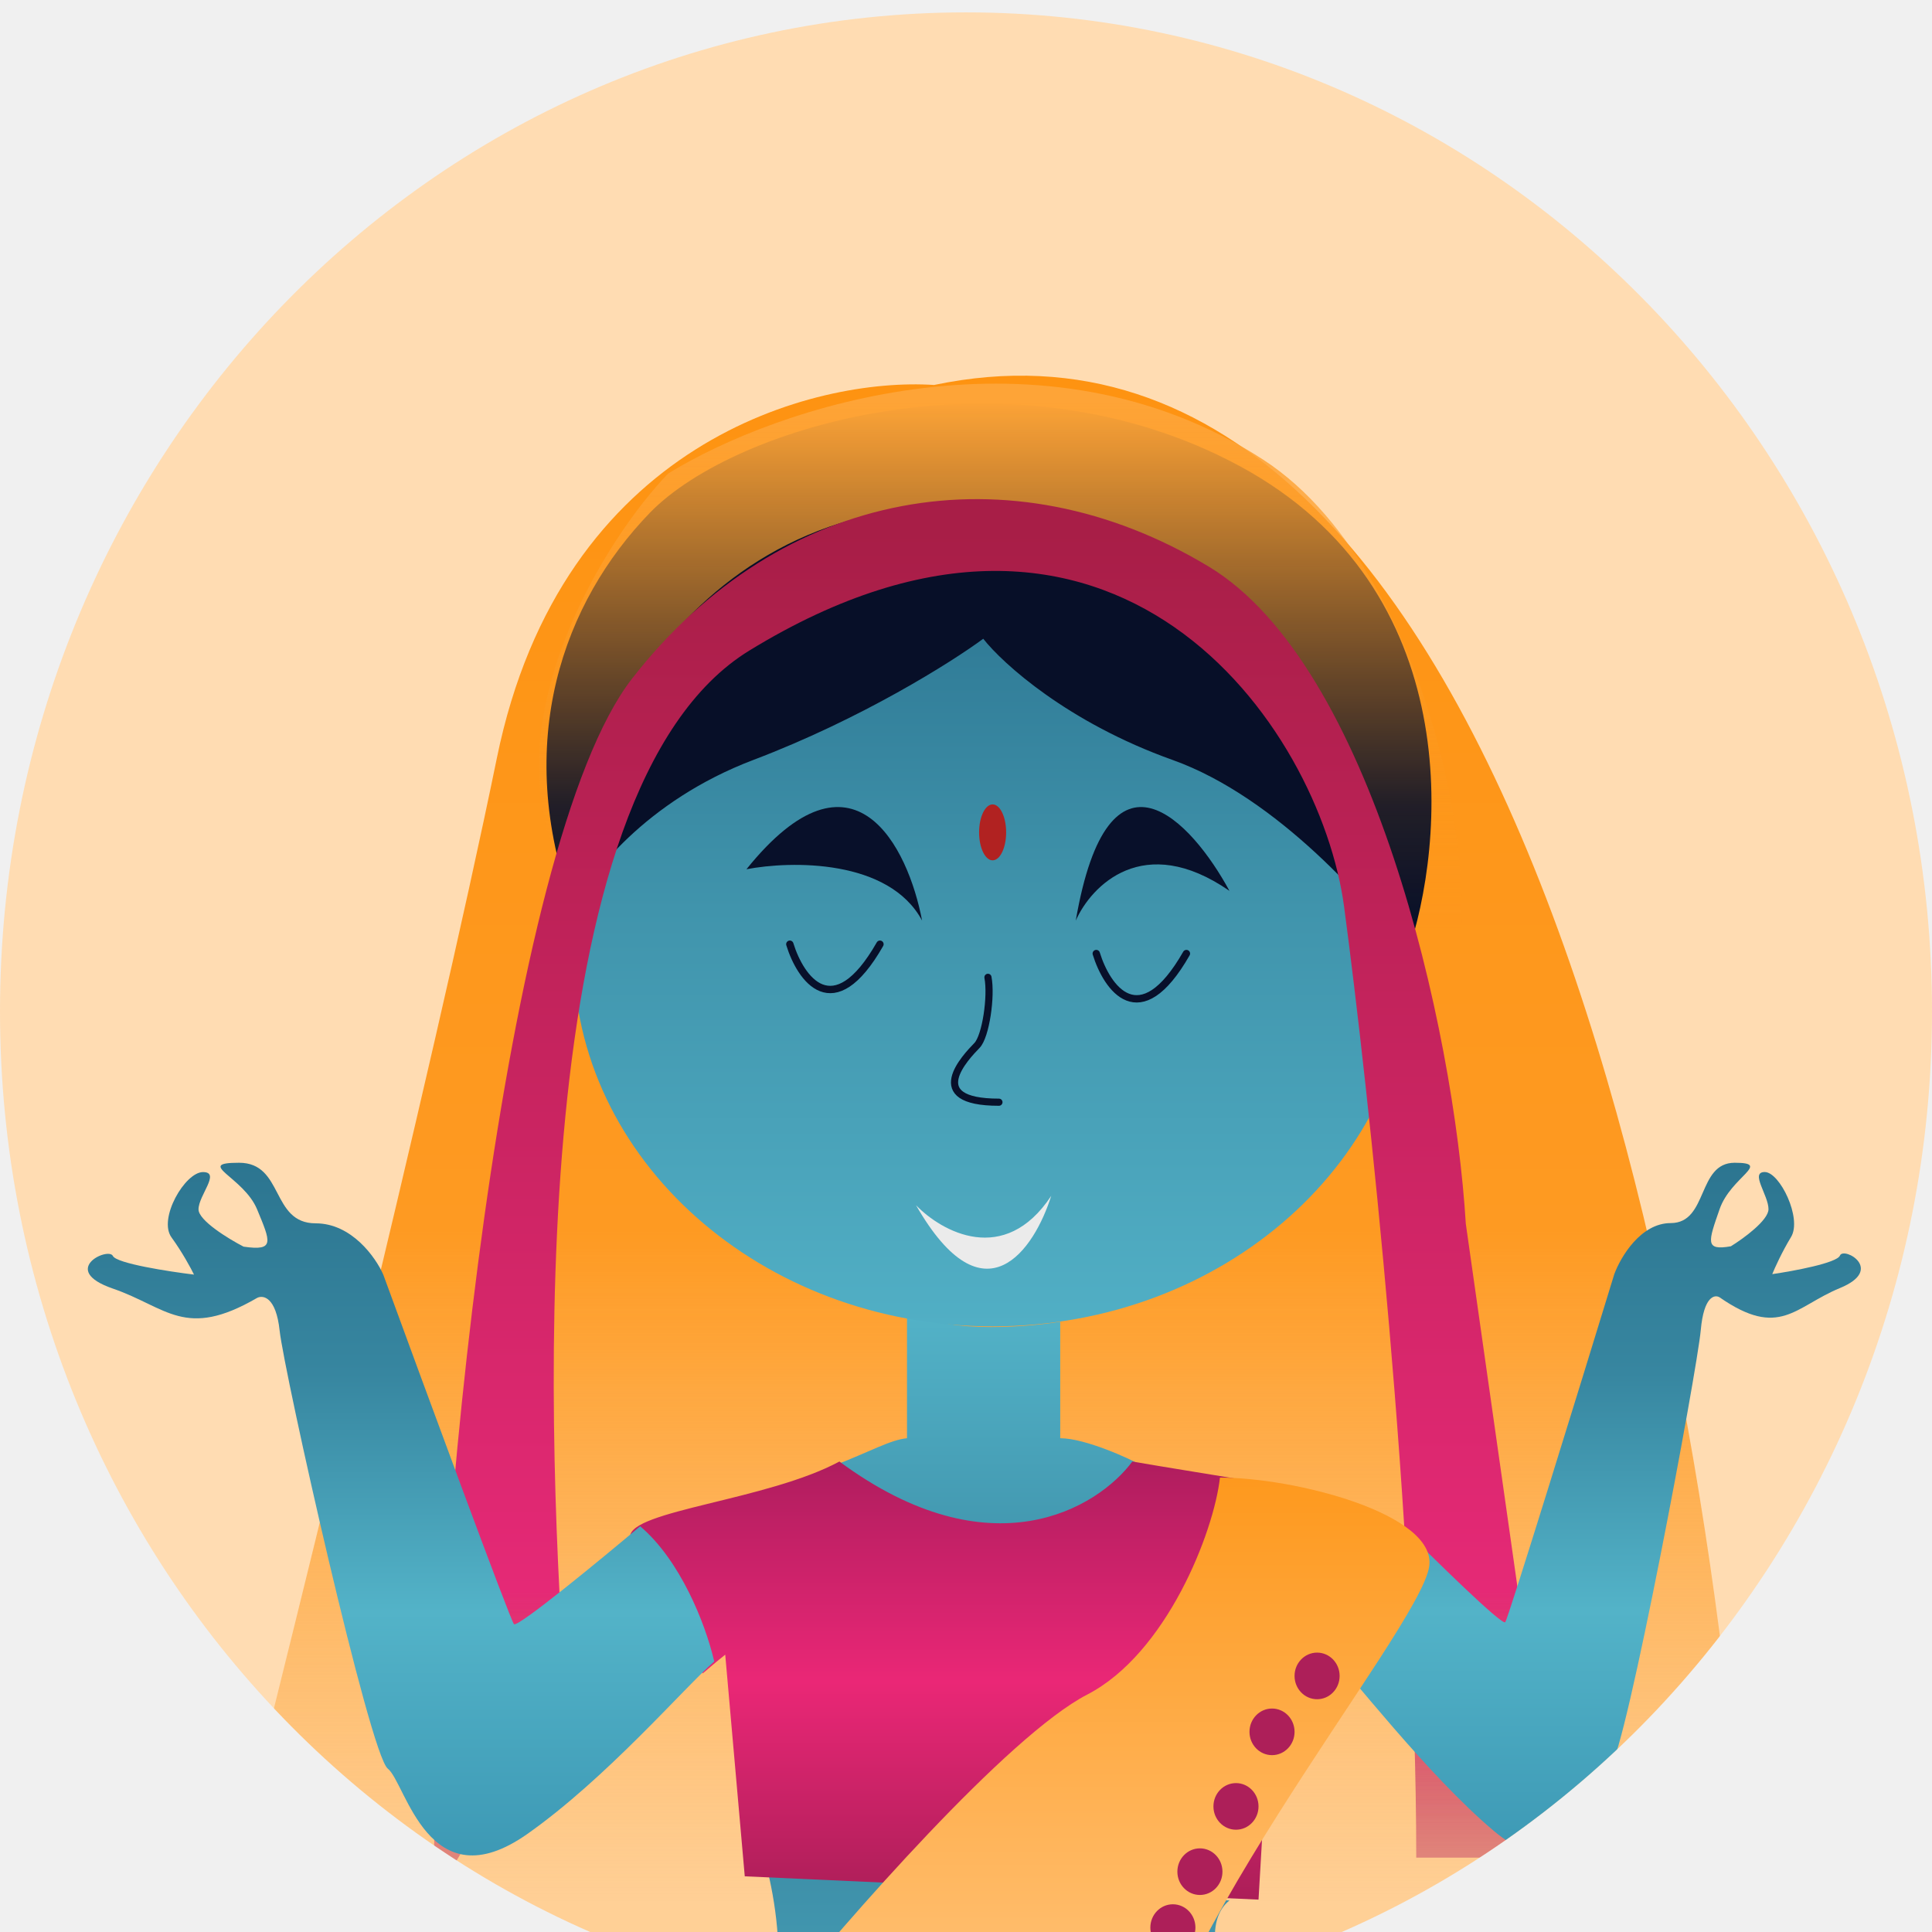
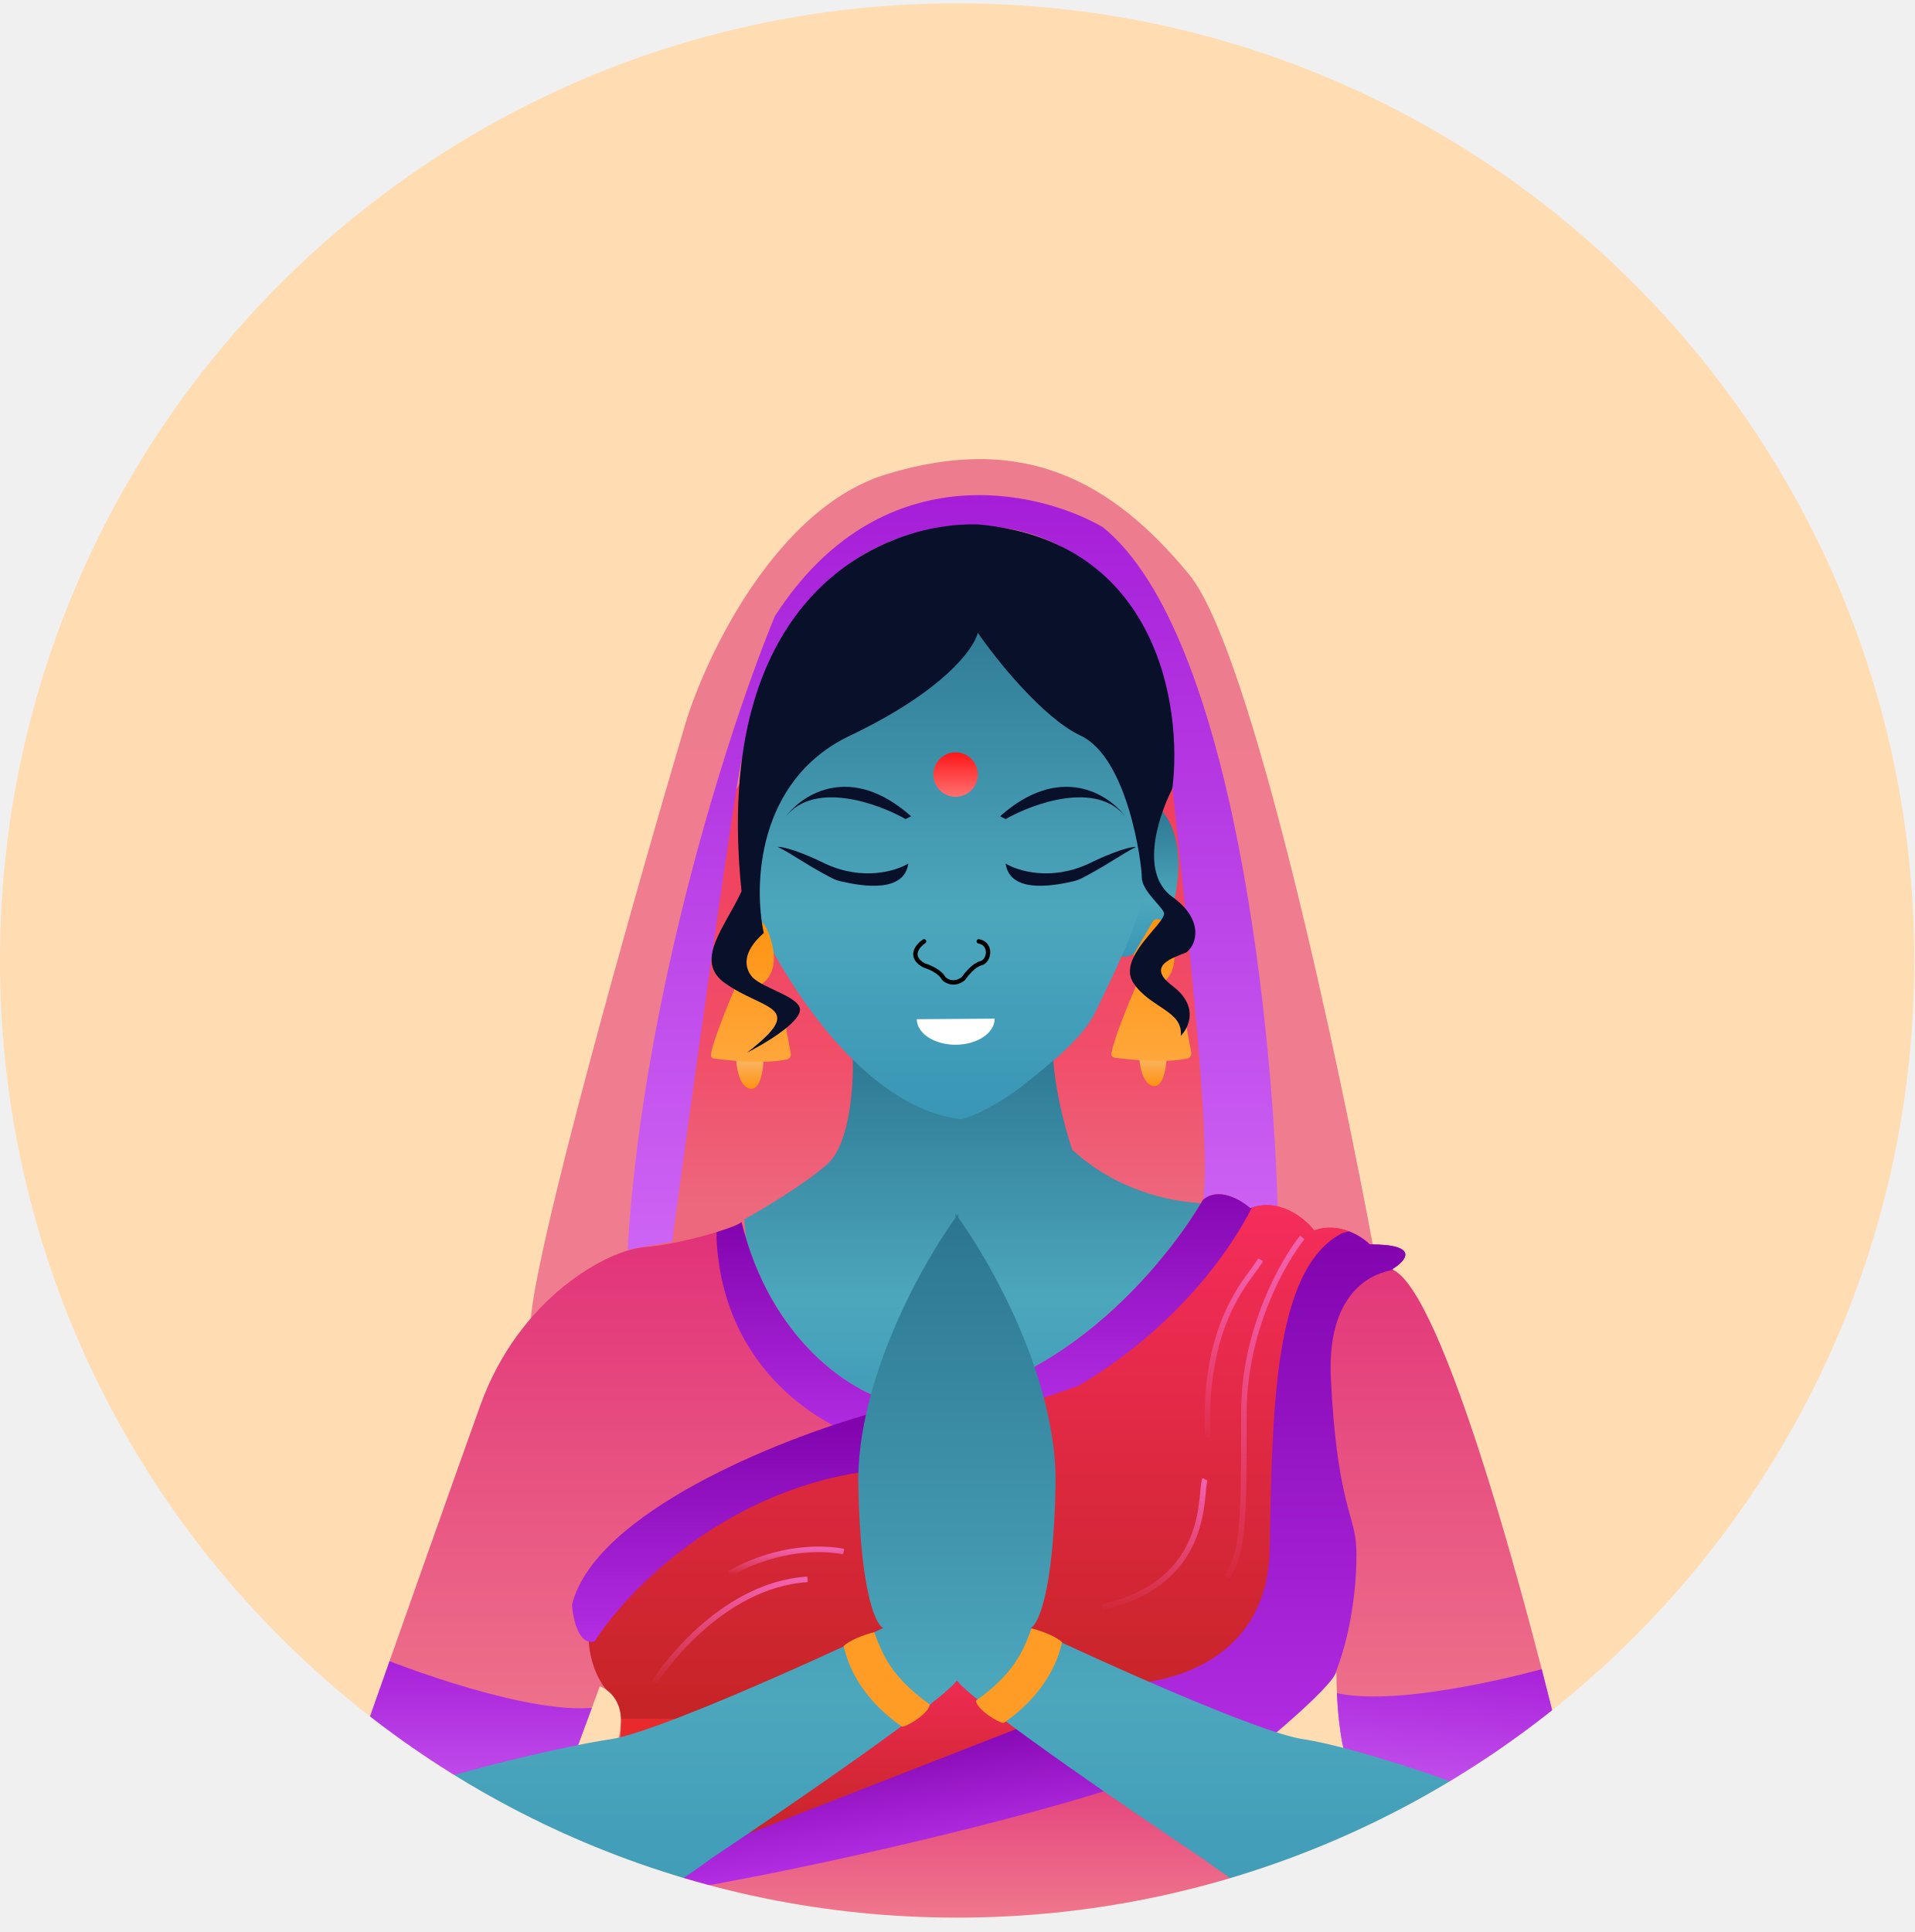
- <svg xmlns="http://www.w3.org/2000/svg" width="108" height="108" viewBox="0 0 108 108" fill="none">
-   <ellipse cx="54" cy="56.537" rx="54" ry="55.845" fill="#FFDCB2" />
-   <mask id="mask0_145_564" style="mask-type:alpha" maskUnits="userSpaceOnUse" x="0" y="0" width="108" height="113">
-     <ellipse cx="54" cy="56.537" rx="54" ry="55.845" fill="#D9D9D9" />
+ <svg xmlns="http://www.w3.org/2000/svg" width="108" height="109" viewBox="0 0 108 109" fill="none">
+   <circle cx="54" cy="54.188" r="54" fill="#FFDCB2" />
+   <mask id="mask0_278_2410" style="mask-type:alpha" maskUnits="userSpaceOnUse" x="0" y="0" width="108" height="109">
+     <circle cx="54" cy="54.188" r="54" fill="#FFDCB2" />
  </mask>
-   <g mask="url(#mask0_145_564)">
-     <path d="M27.778 42.362C31.405 24.646 45.58 21.085 52.214 21.52C85.064 14.642 96.299 77.706 97.811 110.098L11.907 109.056C15.686 94.206 24.15 60.077 27.778 42.362Z" fill="url(#paint0_linear_145_564)" />
-     <path d="M50.702 80.398V73.103C52.314 74.562 57.084 74.232 59.267 73.885V80.398C60.678 80.398 63.23 81.574 63.818 81.921C60.795 90.258 44.621 82.703 46.636 81.921C48.652 81.14 49.778 80.485 50.702 80.398Z" fill="url(#paint1_linear_145_564)" />
-     <path d="M42.955 111.38C43.936 110.204 43.364 106.481 42.955 104.767L68.727 106.237C67.255 107.412 68.114 110.155 68.727 111.38C60.382 115.494 48.068 113.094 42.955 111.38Z" fill="url(#paint2_linear_145_564)" />
-     <path d="M35.223 85.898C35.223 84.439 42.892 83.871 46.923 81.7C55.388 87.953 61.366 84.306 63.298 81.7C71.762 83.159 77.74 83.669 78.832 86.448L72.619 99.156L70.855 97.592L70.352 106.19L41.633 104.887L40.541 92.498C39.113 93.627 39.074 93.882 39.477 93.048C39.88 92.214 36.734 88.069 35.223 85.898Z" fill="url(#paint3_linear_145_564)" />
-     <ellipse cx="55.488" cy="53.303" rx="23.428" ry="20.842" fill="url(#paint4_linear_145_564)" />
-     <path d="M42.116 42.48C36.07 44.773 32.879 48.993 32.039 50.817C28.613 41.438 31.535 33.622 36.322 28.672C41.108 23.722 56.626 19.189 69.323 26.067C82.019 32.945 80.827 47.169 78.644 53.422C76.712 50.643 71.388 44.564 65.544 42.48C59.7 40.396 56.055 37.096 54.964 35.706C53.2 37.009 48.162 40.187 42.116 42.48Z" fill="#070F28" />
-     <path d="M58.763 28.815C40.424 25.272 32.816 40.365 31.304 48.355C27.475 40.226 33.907 30.031 37.35 26.471C43.396 22.736 58.279 17.724 70.603 25.689C80.68 32.202 84.207 53.565 79.924 57.994C77.707 42.154 64.221 29.944 58.763 28.815Z" fill="url(#paint5_linear_145_564)" />
-     <path d="M41.885 36.369C29.252 44.111 30.549 78.922 31.556 93.685L24.251 106.19C24.167 86.477 28.131 47.188 35.335 37.932C43.648 27.252 56.492 24.989 67.581 31.68C76.65 37.152 81.268 57.385 81.94 68.414L86.978 103.845H79.169C79.169 85.504 76.481 60.772 75.138 50.698C73.794 40.625 62.29 23.864 41.885 36.369Z" fill="url(#paint6_linear_145_564)" />
-     <path d="M84.144 90.681C83.975 90.889 80.149 87.136 78.257 85.234C76.407 87.101 74.466 89.931 74.046 92.093C75.447 93.563 79.813 99.242 83.513 102.355C88.138 106.247 89.189 99.502 90.03 98.723C90.871 97.945 94.865 76.672 95.076 74.338C95.244 72.47 95.847 72.349 96.127 72.522C99.49 74.857 100.331 73.041 102.854 72.003C105.377 70.965 103.064 69.668 102.854 70.187C102.686 70.602 100.261 71.052 99.07 71.225C99.21 70.879 99.617 69.979 100.121 69.149C100.752 68.112 99.49 65.517 98.65 65.517C97.809 65.517 98.86 66.814 98.86 67.593C98.86 68.215 97.458 69.236 96.757 69.668C95.286 69.928 95.496 69.409 96.127 67.593C96.757 65.777 99.07 64.999 96.968 64.999C94.865 64.999 95.496 68.371 93.394 68.371C91.712 68.371 90.591 70.273 90.24 71.225C88.278 77.624 84.312 90.474 84.144 90.681Z" fill="url(#paint7_linear_145_564)" />
-     <path d="M41.727 48.591C44.23 48.112 49.697 48.017 51.545 51.461C50.775 47.395 47.734 41.129 41.727 48.591Z" fill="#08102A" />
-     <path d="M60.136 51.461C60.996 49.522 63.916 46.475 68.727 49.799C66.627 45.921 61.969 40.825 60.136 51.461Z" fill="#08102A" />
-     <path d="M51.206 67.372C52.633 68.848 56.143 70.811 58.763 66.851C57.839 69.803 55.035 74.041 51.206 67.372Z" fill="#EBEBEB" />
-     <path d="M61.282 53.304C61.87 55.214 63.701 57.889 66.321 53.304" stroke="#08102A" stroke-width="0.411" stroke-linecap="round" />
-     <path d="M44.152 52.782C44.74 54.693 46.571 57.368 49.19 52.782" stroke="#08102A" stroke-width="0.411" stroke-linecap="round" />
-     <path d="M55.227 54.633C55.432 55.691 55.105 57.934 54.614 58.441C54 59.076 51.545 61.614 55.841 61.614" stroke="#08102A" stroke-width="0.4" stroke-linecap="round" />
-     <ellipse cx="55.488" cy="46.53" rx="0.756" ry="1.563" fill="#B12221" />
-     <path d="M28.731 90.79C28.933 90.999 33.517 87.23 35.785 85.319C38.002 87.195 39.422 90.704 39.926 92.875C38.246 94.351 33.92 99.388 29.487 102.514C23.945 106.422 22.685 99.648 21.677 98.867C20.67 98.085 15.883 76.722 15.631 74.377C15.43 72.502 14.708 72.38 14.372 72.554C10.341 74.898 9.333 73.075 6.31 72.033C3.287 70.991 6.059 69.688 6.31 70.209C6.512 70.626 9.417 71.077 10.845 71.251C10.677 70.904 10.19 70.001 9.585 69.167C8.83 68.125 10.341 65.52 11.349 65.52C12.357 65.52 11.097 66.822 11.097 67.604C11.097 68.229 12.776 69.254 13.616 69.688C15.38 69.948 15.127 69.427 14.372 67.604C13.616 65.78 10.845 64.999 13.364 64.999C15.883 64.999 15.128 68.385 17.647 68.385C19.662 68.385 21.006 70.296 21.425 71.251C23.777 77.677 28.529 90.582 28.731 90.79Z" fill="url(#paint8_linear_145_564)" />
-     <path d="M60.779 94.726C56.345 97.019 47.343 107.318 43.397 112.181C46.419 112.598 58.092 117.566 63.55 119.997C63.298 110.097 79.392 91.195 79.896 87.548C80.299 84.63 72.409 82.598 68.196 82.598C67.86 85.638 65.213 92.434 60.779 94.726Z" fill="url(#paint9_linear_145_564)" />
-     <ellipse cx="63.55" cy="112.443" rx="1.26" ry="1.303" fill="url(#paint10_linear_145_564)" />
-     <ellipse cx="65.565" cy="107.753" rx="1.26" ry="1.303" fill="url(#paint11_linear_145_564)" />
-     <ellipse cx="67.076" cy="104.627" rx="1.26" ry="1.303" fill="url(#paint12_linear_145_564)" />
-     <ellipse cx="69.092" cy="100.979" rx="1.26" ry="1.303" fill="url(#paint13_linear_145_564)" />
-     <ellipse cx="71.107" cy="96.811" rx="1.26" ry="1.303" fill="url(#paint14_linear_145_564)" />
-     <ellipse cx="73.626" cy="93.685" rx="1.26" ry="1.303" fill="url(#paint15_linear_145_564)" />
+   <g mask="url(#mask0_278_2410)">
+     <path d="M35.363 106.37C36.689 104.881 37.706 99.588 37.154 97.416L72.203 98.695C72.203 102.021 72.715 104.068 73.226 106.115C61.96 111.328 42.267 108.543 35.363 106.37Z" fill="url(#paint0_linear_278_2410)" />
+     <path d="M38.5 104.16C39.356 103.279 39.327 100.896 38.97 99.612L60.108 92.841C60.108 94.807 60.439 96.017 60.769 97.227C53.49 100.308 42.96 105.444 38.5 104.16Z" fill="url(#paint1_linear_278_2410)" />
+     <path d="M33.638 107.14C34.184 106.477 36.377 106.675 35.991 105.885L62.495 95.534C62.613 96.329 65.532 98.402 67.046 99.303C67.156 99.249 67.26 99.195 67.356 99.142C68.354 99.963 67.951 99.843 67.046 99.303C61.338 102.14 36.984 107.472 33.638 107.14Z" fill="url(#paint2_linear_278_2410)" />
+     <path d="M33.52 74.99L39.166 45.977L43.557 38.449L58.613 31.862L68.493 42.997L72.57 74.049L33.52 74.99Z" fill="url(#paint3_linear_278_2410)" />
+     <path d="M46.698 65.656C47.953 64.527 48.162 61.213 48.109 59.697L54.539 61.422L59.401 58.442C59.276 60.7 60.081 63.67 60.499 64.872C63.635 67.758 67.661 68.061 69.281 67.852L67.713 74.752L63.165 81.182L53.755 82.751L47.011 81.496L42.464 74.752L41.993 68.793C43.039 68.218 45.443 66.785 46.698 65.656Z" fill="url(#paint4_linear_278_2410)" />
+     <path d="M36.033 70.988L29.917 74.909C29.917 71.271 35.772 50.601 38.7 40.721C39.902 36.852 43.844 28.645 49.991 26.763C57.676 24.41 62.694 27.076 67.085 32.409C70.599 36.674 75.554 59.906 77.593 70.988L71.32 70.361L68.026 50.13L62.694 34.134L50.462 30.056L40.895 45.582L36.033 70.988Z" fill="url(#paint5_linear_278_2410)" />
+     <path d="M41.836 42.916C41.46 44.422 39.066 61.631 37.916 70.047L35.406 70.518C36.285 55.839 41.313 40.564 43.718 34.761C49.615 25.602 58.512 27.599 62.224 29.743C69.626 35.765 71.895 58.39 72.104 68.95L67.87 67.852C68.497 63.461 66.145 45.896 65.517 37.741C64.576 34.813 61.095 28.864 53.441 29.743C43.875 30.84 42.307 41.034 41.836 42.916Z" fill="url(#paint6_linear_278_2410)" />
+     <path d="M66.144 51.228C67.023 47.841 65.988 46.053 65.36 45.582L63.165 51.542C62.903 52.535 62.663 54.396 63.792 53.894C64.921 53.392 65.831 51.908 66.144 51.228Z" fill="url(#paint7_linear_278_2410)" />
+     <path d="M57.676 61.265C56.492 62.203 54.957 62.99 54.225 63.147C48.705 62.52 44.188 55.253 42.62 51.699L42.15 47.935L42.62 43.23L47.482 37.584L53.598 32.879L59.401 36.016L63.949 42.759C64.21 44.171 64.733 47.433 64.733 49.189C64.733 51.385 62.22 56.171 61.91 56.874C61.213 58.459 59.553 59.778 57.676 61.265Z" fill="url(#paint8_linear_278_2410)" />
+     <path d="M46.541 48.719C48.674 49.722 50.566 49.137 51.246 48.719C51.012 50.358 48.756 50.03 47.436 49.724C47.258 49.683 47.085 49.619 46.922 49.535C45.516 48.809 44.765 48.223 43.875 47.778C44.502 47.778 45.914 48.405 46.541 48.719Z" fill="#08102A" />
+     <path d="M61.44 48.719C59.307 49.722 57.414 49.137 56.735 48.719C56.969 50.358 59.225 50.03 60.545 49.724C60.723 49.683 60.896 49.619 61.058 49.535C62.465 48.809 63.215 48.223 64.106 47.778C63.478 47.778 62.067 48.405 61.44 48.719Z" fill="#08102A" />
+     <path d="M42.307 61.422C41.679 61.296 41.523 60.115 41.523 59.54H43.091C43.091 60.219 42.934 61.547 42.307 61.422Z" fill="url(#paint9_linear_278_2410)" />
+     <path d="M40.108 59.507C40.197 58.8 41.056 56.693 41.523 55.619L41.366 53.894L42.464 52.012C42.673 51.803 43.185 51.761 43.561 53.267C43.938 54.772 43.195 55.462 42.777 55.619L44.032 56.247L44.611 59.429C44.638 59.583 44.55 59.734 44.398 59.769C43.269 60.025 41.336 59.865 40.301 59.724C40.184 59.708 40.093 59.624 40.108 59.507Z" fill="url(#paint10_linear_278_2410)" />
+     <path d="M65.047 61.265C64.419 61.14 64.263 59.958 64.263 59.383H65.831C65.831 60.063 65.674 61.391 65.047 61.265Z" fill="url(#paint11_linear_278_2410)" />
+     <path d="M62.702 59.456C62.791 58.749 63.65 56.642 64.116 55.569L63.96 53.843L65.057 51.962C65.266 51.752 65.779 51.711 66.155 53.216C66.532 54.722 65.789 55.412 65.371 55.569L66.626 56.196L67.204 59.379C67.232 59.532 67.144 59.684 66.991 59.718C65.863 59.975 63.93 59.814 62.895 59.673C62.778 59.657 62.687 59.573 62.702 59.456Z" fill="url(#paint12_linear_278_2410)" />
+     <path d="M45.13 57.031C45.004 57.783 43.091 58.913 42.15 59.383C45.6 56.717 43.091 57.031 40.895 55.462C39.139 54.208 40.895 52.326 41.836 50.287C40.08 33.35 49.991 29.429 55.167 29.586C65.329 30.464 66.72 39.884 66.144 44.484C65.204 46.366 64.388 49.346 66.144 50.601C67.901 51.855 67.556 53.267 66.929 53.737C66.144 54.051 64.639 54.49 66.144 55.619C67.65 56.748 67.085 57.972 66.615 58.442C66.772 57.031 64.89 56.874 63.949 55.462C63.008 54.051 65.674 52.169 65.674 51.542C65.674 51.228 64.419 50.287 64.419 49.503C64.419 48.719 63.635 42.759 60.969 41.505C58.836 40.501 56.212 37.218 55.167 35.702C54.958 36.591 53.222 38.995 47.953 41.505C42.683 44.014 42.516 49.974 43.091 52.639C41.836 53.737 41.993 54.626 42.464 55.149C43.091 55.776 45.255 56.278 45.13 57.031Z" fill="#08102A" />
+     <path d="M52.135 53.11C51.765 53.357 51.246 53.974 52.135 54.467C52.423 54.55 53.048 54.813 53.245 55.208C53.41 55.372 53.862 55.603 54.356 55.208C54.521 54.961 54.948 54.443 55.343 54.344C55.837 54.221 55.96 53.233 55.22 53.11" stroke="black" stroke-width="0.247" stroke-linecap="round" />
+     <circle cx="53.912" cy="43.7" r="1.255" fill="url(#paint13_linear_278_2410)" />
+     <path d="M44.346 46.053C45.977 44.045 49.521 45.321 51.089 46.21L51.403 46.053C48.015 43.042 45.286 44.798 44.346 46.053Z" fill="#08102A" />
+     <path d="M63.478 46.053C61.847 44.045 58.303 45.321 56.735 46.21L56.421 46.053C59.809 43.042 62.538 44.798 63.478 46.053Z" fill="#08102A" />
+     <path d="M36.347 70.361C38.386 70.204 41.523 69.263 41.836 68.95C43.467 75.599 47.953 78.412 49.991 78.987C58.523 79.865 65.465 71.825 67.87 67.695C68.748 66.942 70.013 67.695 70.536 68.165C72.167 67.538 73.62 68.74 74.143 69.42C75.523 68.918 76.809 69.734 77.279 70.204C80.165 70.204 79.318 71.145 78.534 71.616C81.42 72.745 86.323 91.01 88.414 100.002C84.525 103.013 78.743 101.256 76.338 100.002C75.586 99.123 75.397 95.872 75.397 94.356C74.896 95.359 71.738 98.015 70.222 99.218L56.421 93.101H51.873C49.103 95.14 43.436 99.218 42.934 99.218C42.432 99.218 37.288 98.695 34.779 98.433C35.532 96.3 34.465 95.349 33.838 95.14L31.642 101.099C27.878 102.981 22.337 100.629 20.037 99.218C21.658 94.617 25.338 84.193 27.094 79.3C29.29 73.184 34.309 70.518 36.347 70.361Z" fill="url(#paint14_linear_278_2410)" />
+     <mask id="mask1_278_2410" style="mask-type:alpha" maskUnits="userSpaceOnUse" x="20" y="67" width="69" height="35">
+       <path d="M36.347 70.361C38.386 70.204 41.523 69.263 41.836 68.95C43.467 75.599 47.953 78.412 49.991 78.987C58.523 79.865 65.465 71.825 67.87 67.695C68.748 66.942 70.013 67.695 70.536 68.165C72.167 67.538 73.62 68.74 74.143 69.42C75.523 68.918 76.809 69.734 77.279 70.204C80.165 70.204 79.318 71.145 78.534 71.616C81.42 72.745 86.323 91.01 88.414 100.002C84.525 103.013 78.743 101.256 76.338 100.002C75.586 99.123 75.397 95.872 75.397 94.356C74.896 95.359 71.738 98.015 70.222 99.218L56.421 93.101H51.873C49.103 95.14 43.436 99.218 42.934 99.218C42.432 99.218 37.288 98.695 34.779 98.433C35.532 96.3 34.465 95.349 33.838 95.14L31.642 101.099C27.878 102.981 22.337 100.629 20.037 99.218C21.658 94.617 25.338 84.193 27.094 79.3C29.29 73.184 34.309 70.518 36.347 70.361Z" fill="url(#paint15_linear_278_2410)" />
+     </mask>
+     <g mask="url(#mask1_278_2410)">
+       <path d="M49.834 78.046L41.993 69.263L41.523 68.322H40.425V69.891C40.801 77.418 46.541 80.659 49.364 81.339L49.834 78.046Z" fill="url(#paint16_linear_278_2410)" />
+       <path d="M58.617 79.771L57.362 76.791L66.301 68.165L67.87 65.813L72.418 65.656L70.379 70.204L65.988 75.536L58.617 79.771Z" fill="url(#paint17_linear_278_2410)" />
+       <path d="M34.308 95.454C33.305 94.324 33.158 92.683 33.211 92.003V90.278L37.445 86.358L48.266 82.437L60.812 78.202C67.211 74.439 70.379 69.106 71.163 66.911L78.377 68.009L74.3 72.713L73.672 84.162L71.163 94.042L63.792 95.767L57.676 92.474H50.775L34.779 99.061C35.04 98.329 35.312 96.583 34.308 95.454Z" fill="url(#paint18_linear_278_2410)" />
+       <path d="M71.633 87.455C71.508 93.603 66.04 95.035 63.322 94.983L71.947 99.217L74.143 96.551C76.338 93.728 76.652 88.553 76.495 86.985C76.338 85.417 75.397 84.319 75.084 77.732C74.833 72.463 77.907 71.459 79.475 71.616L80.73 68.165L75.711 69.577C71.79 71.616 71.79 79.771 71.633 87.455Z" fill="url(#paint19_linear_278_2410)" />
+       <path d="M32.27 90.543C33.547 85.347 43.983 81.197 49.042 79.771L49.521 82.939C41.087 83.826 35.358 89.751 33.547 92.603C32.653 92.856 32.323 91.335 32.27 90.543Z" fill="url(#paint20_linear_278_2410)" />
+     </g>
+     <mask id="mask2_278_2410" style="mask-type:alpha" maskUnits="userSpaceOnUse" x="20" y="67" width="69" height="35">
+       <path d="M36.347 70.361C38.386 70.204 41.523 69.263 41.836 68.95C43.467 75.599 47.953 78.412 49.991 78.987C58.523 79.865 65.465 71.825 67.87 67.695C68.748 66.942 70.013 67.695 70.536 68.165C72.167 67.538 73.62 68.74 74.143 69.42C75.523 68.918 76.809 69.734 77.279 70.204C80.165 70.204 79.318 71.145 78.534 71.616C81.42 72.745 86.323 91.01 88.414 100.002C84.525 103.013 78.743 101.256 76.338 100.002C75.586 99.123 75.397 95.872 75.397 94.356C74.896 95.359 71.738 98.015 70.222 99.218L56.421 93.101H51.873C49.103 95.14 43.436 99.218 42.934 99.218C42.432 99.218 37.288 98.695 34.779 98.433C35.532 96.3 34.465 95.349 33.838 95.14L31.642 101.099C27.878 102.981 22.337 100.629 20.037 99.218C21.658 94.617 25.338 84.193 27.094 79.3C29.29 73.184 34.309 70.518 36.347 70.361Z" fill="url(#paint21_linear_278_2410)" />
+     </mask>
+     <g mask="url(#mask2_278_2410)">
+       <path d="M34.152 96.238C31.015 96.99 23.958 94.565 20.821 93.258L16.744 100.002L22.546 102.981L26.467 104.236L32.583 101.57L34.152 96.238Z" fill="url(#paint22_linear_278_2410)" />
+       <path d="M74.909 95.376C77.954 96.44 85.22 94.736 88.472 93.75L91.851 100.869L85.779 103.251L81.752 104.106L75.934 100.839L74.909 95.376Z" fill="url(#paint23_linear_278_2410)" />
+     </g>
+     <path d="M18.465 103.062C18.935 101.808 19.562 100.239 20.19 99.298C21.44 99.85 22.542 100.396 23.64 100.867C24.11 100.396 31.329 98.59 34.465 98.12C36.974 97.743 45.757 93.781 49.834 91.847C49.416 91.69 48.548 89.871 48.423 83.848C48.297 77.826 52.135 71.093 54.069 68.479V72.086V94.669C53.818 95.548 44.659 101.831 40.111 104.863C30.45 112.015 20.926 112.862 17.371 112.391C15.997 109.643 17.737 105.003 18.455 103.087L18.465 103.062Z" fill="url(#paint24_linear_278_2410)" />
+     <path d="M89.512 103.062C89.041 101.808 88.88 101.023 88.253 100.082C86.999 100.553 85.583 101.416 84.332 101.572C83.862 101.102 76.648 98.59 73.511 98.12C71.002 97.743 62.22 93.781 58.142 91.847C58.56 91.69 59.428 89.871 59.554 83.848C59.679 77.826 55.842 71.093 53.908 68.479V72.086V94.669C54.159 95.548 63.318 101.831 67.865 104.863C77.526 112.015 87.051 112.862 90.606 112.391C91.98 109.643 90.24 105.003 89.521 103.087L89.512 103.062Z" fill="url(#paint25_linear_278_2410)" />
+     <path d="M51.722 57.501C51.724 57.692 51.782 57.881 51.893 58.057C52.005 58.233 52.168 58.393 52.373 58.526C52.578 58.66 52.821 58.766 53.088 58.837C53.355 58.909 53.641 58.944 53.93 58.943C54.219 58.941 54.504 58.901 54.77 58.826C55.036 58.751 55.278 58.642 55.481 58.505C55.684 58.368 55.845 58.207 55.954 58.029C56.063 57.852 56.119 57.662 56.118 57.471L53.92 57.486L51.722 57.501Z" fill="white" />
+     <path d="M52.458 96.162C50.262 94.594 49.791 93.339 49.321 92.084C48.694 92.241 47.91 92.555 47.596 92.868C48.044 94.841 49.357 96.348 50.889 97.416C51.203 97.416 52.42 96.642 52.458 96.162Z" fill="#FE9C25" />
+     <path d="M55.061 95.949C57.257 94.381 57.727 93.126 58.198 91.872C58.825 92.028 59.609 92.342 59.923 92.656C59.475 94.629 58.162 96.135 56.63 97.204C56.316 97.204 55.098 96.43 55.061 95.949Z" fill="#FE9C25" />
+     <path d="M73.472 69.815C72.375 71.174 70.179 75.053 70.179 79.695C70.179 85.498 70.179 87.536 69.238 88.948" stroke="url(#paint26_linear_278_2410)" stroke-width="0.314" />
+     <path d="M71.12 71.069C70.65 72.01 67.827 74.363 68.14 81.106" stroke="url(#paint27_linear_278_2410)" stroke-width="0.314" />
+     <path d="M67.984 83.459C67.67 84.086 68.454 89.261 62.181 90.673" stroke="url(#paint28_linear_278_2410)" stroke-width="0.314" />
+     <path d="M36.931 94.907C37.088 94.594 40.539 89.418 45.557 89.105" stroke="url(#paint29_linear_278_2410)" stroke-width="0.314" />
+     <path d="M41.166 88.791C42.159 88.163 44.836 87.034 47.596 87.536" stroke="url(#paint30_linear_278_2410)" stroke-width="0.314" />
  </g>
  <defs>
-     <linearGradient id="paint0_linear_145_564" x1="54.859" y1="21" x2="54.859" y2="110.098" gradientUnits="userSpaceOnUse">
+     <linearGradient id="paint0_linear_278_2410" x1="54.341" y1="97.078" x2="54.341" y2="109.088" gradientUnits="userSpaceOnUse">
+       <stop stop-color="#E02B76" />
+       <stop offset="1" stop-color="#F07D8E" />
+     </linearGradient>
+     <linearGradient id="paint1_linear_278_2410" x1="49.404" y1="92.841" x2="49.404" y2="103.61" gradientUnits="userSpaceOnUse">
+       <stop stop-color="#F72D5D" />
+       <stop offset="1" stop-color="#C62426" />
+       <stop offset="1" stop-color="#E92A2D" />
+     </linearGradient>
+     <linearGradient id="paint2_linear_278_2410" x1="49.921" y1="97.41" x2="51.004" y2="104.668" gradientUnits="userSpaceOnUse">
+       <stop stop-color="#7F02AC" />
+       <stop offset="1" stop-color="#B22DE3" />
+     </linearGradient>
+     <linearGradient id="paint3_linear_278_2410" x1="52.259" y1="32.901" x2="52.259" y2="67.919" gradientUnits="userSpaceOnUse">
+       <stop stop-color="#EE3453" />
+       <stop offset="0.764" stop-color="#F14E69" />
+       <stop offset="1" stop-color="#ED677D" />
+     </linearGradient>
+     <linearGradient id="paint4_linear_278_2410" x1="55.637" y1="58.442" x2="55.637" y2="82.751" gradientUnits="userSpaceOnUse">
+       <stop stop-color="#2C7590" />
+       <stop offset="0.618" stop-color="#4CA7BD" />
+       <stop offset="1" stop-color="#3996B5" />
+     </linearGradient>
+     <linearGradient id="paint5_linear_278_2410" x1="52.795" y1="27.083" x2="52.795" y2="66.875" gradientUnits="userSpaceOnUse">
+       <stop stop-color="#EE7C8F" />
+       <stop offset="0.764" stop-color="#EF7C8F" />
+       <stop offset="1" stop-color="#EF7C8F" />
+     </linearGradient>
+     <linearGradient id="paint6_linear_278_2410" x1="53.786" y1="27.934" x2="53.786" y2="69.97" gradientUnits="userSpaceOnUse">
+       <stop stop-color="#A61ED8" />
+       <stop offset="1" stop-color="#CD63F4" />
+     </linearGradient>
+     <linearGradient id="paint7_linear_278_2410" x1="64.715" y1="45.582" x2="64.715" y2="53.978" gradientUnits="userSpaceOnUse">
+       <stop stop-color="#2C7590" />
+       <stop offset="0.618" stop-color="#4CA7BD" />
+       <stop offset="1" stop-color="#3996B5" />
+     </linearGradient>
+     <linearGradient id="paint8_linear_278_2410" x1="53.441" y1="32.879" x2="53.441" y2="63.147" gradientUnits="userSpaceOnUse">
+       <stop stop-color="#2C7590" />
+       <stop offset="0.618" stop-color="#4CA7BD" />
+       <stop offset="1" stop-color="#3996B5" />
+     </linearGradient>
+     <linearGradient id="paint9_linear_278_2410" x1="42.307" y1="59.54" x2="42.307" y2="61.43" gradientUnits="userSpaceOnUse">
+       <stop stop-color="#F9BB71" />
+       <stop offset="1" stop-color="#FE9311" />
+       <stop offset="1" stop-color="#FE9311" />
+     </linearGradient>
+     <linearGradient id="paint10_linear_278_2410" x1="42.38" y1="51.906" x2="42.38" y2="59.905" gradientUnits="userSpaceOnUse">
      <stop stop-color="#FE9311" />
-       <stop offset="0.536" stop-color="#FE9A22" />
-       <stop offset="0.958" stop-color="#FEA232" stop-opacity="0.22" />
+       <stop offset="1" stop-color="#FFA73B" />
    </linearGradient>
-     <linearGradient id="paint1_linear_145_564" x1="54.889" y1="73.103" x2="54.889" y2="85.325" gradientUnits="userSpaceOnUse">
-       <stop stop-color="#53B3C8" />
-       <stop offset="1" stop-color="#4399B1" />
+     <linearGradient id="paint11_linear_278_2410" x1="65.047" y1="59.383" x2="65.047" y2="61.273" gradientUnits="userSpaceOnUse">
+       <stop stop-color="#F9BB71" />
+       <stop offset="1" stop-color="#FE9311" />
+       <stop offset="1" stop-color="#FE9311" />
    </linearGradient>
-     <linearGradient id="paint2_linear_145_564" x1="55.841" y1="104.767" x2="55.841" y2="113.652" gradientUnits="userSpaceOnUse">
-       <stop stop-color="#3E90A9" />
-       <stop offset="0.779" stop-color="#449BB3" />
-       <stop offset="1" stop-color="#3A829D" stop-opacity="0.45" />
+     <linearGradient id="paint12_linear_278_2410" x1="64.974" y1="51.855" x2="64.974" y2="59.854" gradientUnits="userSpaceOnUse">
+       <stop stop-color="#FE9311" />
+       <stop offset="1" stop-color="#FFA73B" />
    </linearGradient>
-     <linearGradient id="paint3_linear_145_564" x1="55.992" y1="81.7" x2="55.992" y2="106.19" gradientUnits="userSpaceOnUse">
-       <stop stop-color="#AF1D5E" />
-       <stop offset="0.503" stop-color="#EA2776" />
-       <stop offset="1" stop-color="#AC1E58" />
+     <linearGradient id="paint13_linear_278_2410" x1="53.912" y1="41.818" x2="53.912" y2="45.425" gradientUnits="userSpaceOnUse">
+       <stop stop-color="#FE0002" />
+       <stop offset="1" stop-color="#FF8182" />
+       <stop offset="1" stop-color="#FE0002" />
    </linearGradient>
-     <linearGradient id="paint4_linear_145_564" x1="55.488" y1="32.461" x2="55.488" y2="74.145" gradientUnits="userSpaceOnUse">
-       <stop offset="0.019" stop-color="#2E7894" />
-       <stop offset="0.441" stop-color="#4094AC" />
-       <stop offset="1" stop-color="#51AFC5" />
+     <linearGradient id="paint14_linear_278_2410" x1="54.309" y1="66.378" x2="54.309" y2="101.8" gradientUnits="userSpaceOnUse">
+       <stop stop-color="#E02B76" />
+       <stop offset="1" stop-color="#F07D8E" />
    </linearGradient>
-     <linearGradient id="paint5_linear_145_564" x1="54.88" y1="22.326" x2="54.88" y2="52.002" gradientUnits="userSpaceOnUse">
-       <stop stop-color="#FEA437" />
-       <stop offset="0.764" stop-color="#FC9A22" stop-opacity="0.11" />
-       <stop offset="1" stop-color="#FE9A21" stop-opacity="0" />
+     <linearGradient id="paint15_linear_278_2410" x1="54.309" y1="66.378" x2="54.309" y2="101.8" gradientUnits="userSpaceOnUse">
+       <stop stop-color="#E02B76" />
+       <stop offset="1" stop-color="#F07D8E" />
    </linearGradient>
-     <linearGradient id="paint6_linear_145_564" x1="55.613" y1="29.645" x2="55.613" y2="106.19" gradientUnits="userSpaceOnUse">
-       <stop stop-color="#A81E47" />
-       <stop offset="0.774" stop-color="#E52976" />
-       <stop offset="1" stop-color="#AD1F59" stop-opacity="0.32" />
+     <linearGradient id="paint16_linear_278_2410" x1="45.137" y1="68.322" x2="45.137" y2="81.171" gradientUnits="userSpaceOnUse">
+       <stop stop-color="#7F02AC" />
+       <stop offset="1" stop-color="#B22DE3" />
    </linearGradient>
-     <linearGradient id="paint7_linear_145_564" x1="89.035" y1="64.999" x2="89.035" y2="103.556" gradientUnits="userSpaceOnUse">
+     <linearGradient id="paint17_linear_278_2410" x1="64.903" y1="65.656" x2="64.903" y2="79.589" gradientUnits="userSpaceOnUse">
+       <stop stop-color="#7F02AC" />
+       <stop offset="1" stop-color="#B22DE3" />
+     </linearGradient>
+     <linearGradient id="paint18_linear_278_2410" x1="55.322" y1="66.911" x2="55.322" y2="96.961" gradientUnits="userSpaceOnUse">
+       <stop stop-color="#F72D5D" />
+       <stop offset="1" stop-color="#C62426" />
+       <stop offset="1" stop-color="#E92A2D" />
+     </linearGradient>
+     <linearGradient id="paint19_linear_278_2410" x1="72.04" y1="68.165" x2="72.04" y2="98.818" gradientUnits="userSpaceOnUse">
+       <stop stop-color="#7F02AC" />
+       <stop offset="1" stop-color="#B22DE3" />
+     </linearGradient>
+     <linearGradient id="paint20_linear_278_2410" x1="40.91" y1="79.771" x2="40.91" y2="92.465" gradientUnits="userSpaceOnUse">
+       <stop stop-color="#7F02AC" />
+       <stop offset="1" stop-color="#B22DE3" />
+     </linearGradient>
+     <linearGradient id="paint21_linear_278_2410" x1="54.309" y1="66.378" x2="54.309" y2="101.8" gradientUnits="userSpaceOnUse">
+       <stop stop-color="#E02B76" />
+       <stop offset="1" stop-color="#F07D8E" />
+     </linearGradient>
+     <linearGradient id="paint22_linear_278_2410" x1="25.462" y1="93.258" x2="25.462" y2="104.095" gradientUnits="userSpaceOnUse">
+       <stop stop-color="#A61ED8" />
+       <stop offset="1" stop-color="#CD63F4" />
+     </linearGradient>
+     <linearGradient id="paint23_linear_278_2410" x1="83.854" y1="93.284" x2="82.766" y2="104.066" gradientUnits="userSpaceOnUse">
+       <stop stop-color="#A61ED8" />
+       <stop offset="1" stop-color="#CD63F4" />
+     </linearGradient>
+     <linearGradient id="paint24_linear_278_2410" x1="35.483" y1="68.479" x2="35.483" y2="112.498" gradientUnits="userSpaceOnUse">
      <stop stop-color="#2C7590" />
-       <stop offset="0.305" stop-color="#3786A0" />
-       <stop offset="0.649" stop-color="#53B3C8" />
-       <stop offset="1" stop-color="#3D99B5" />
+       <stop offset="0.618" stop-color="#4CA7BD" />
+       <stop offset="1" stop-color="#3996B5" />
    </linearGradient>
-     <linearGradient id="paint8_linear_145_564" x1="22.417" y1="64.999" x2="22.417" y2="103.72" gradientUnits="userSpaceOnUse">
+     <linearGradient id="paint25_linear_278_2410" x1="72.494" y1="68.479" x2="72.494" y2="112.498" gradientUnits="userSpaceOnUse">
      <stop stop-color="#2C7590" />
-       <stop offset="0.305" stop-color="#3786A0" />
-       <stop offset="0.649" stop-color="#53B3C8" />
-       <stop offset="1" stop-color="#3D99B5" />
+       <stop offset="0.618" stop-color="#4CA7BD" />
+       <stop offset="1" stop-color="#3996B5" />
    </linearGradient>
-     <linearGradient id="paint9_linear_145_564" x1="60.283" y1="82.743" x2="60.283" y2="119.997" gradientUnits="userSpaceOnUse">
-       <stop stop-color="#FE991E" />
-       <stop offset="0.724" stop-color="#FFBE6F" />
-       <stop offset="1" stop-color="#FEA539" stop-opacity="0.23" />
+     <linearGradient id="paint26_linear_278_2410" x1="72.845" y1="69.815" x2="69.238" y2="90.046" gradientUnits="userSpaceOnUse">
+       <stop stop-color="#F162AF" />
+       <stop offset="1" stop-color="#F162AF" stop-opacity="0" />
    </linearGradient>
-     <linearGradient id="paint10_linear_145_564" x1="63.55" y1="111.14" x2="63.55" y2="113.745" gradientUnits="userSpaceOnUse">
-       <stop stop-color="#AD1F59" />
-       <stop offset="1" stop-color="#AD1F59" />
+     <linearGradient id="paint27_linear_278_2410" x1="70.675" y1="71.069" x2="69.256" y2="81.832" gradientUnits="userSpaceOnUse">
+       <stop stop-color="#F162AF" />
+       <stop offset="1" stop-color="#F162AF" stop-opacity="0" />
    </linearGradient>
-     <linearGradient id="paint11_linear_145_564" x1="65.565" y1="106.45" x2="65.565" y2="109.056" gradientUnits="userSpaceOnUse">
-       <stop stop-color="#AD1F59" />
-       <stop offset="1" stop-color="#AD1F59" />
+     <linearGradient id="paint28_linear_278_2410" x1="67.124" y1="83.459" x2="66.739" y2="91.31" gradientUnits="userSpaceOnUse">
+       <stop stop-color="#F162AF" />
+       <stop offset="1" stop-color="#F162AF" stop-opacity="0" />
    </linearGradient>
-     <linearGradient id="paint12_linear_145_564" x1="67.076" y1="103.324" x2="67.076" y2="105.929" gradientUnits="userSpaceOnUse">
-       <stop stop-color="#AD1F59" />
-       <stop offset="1" stop-color="#AD1F59" />
+     <linearGradient id="paint29_linear_278_2410" x1="44.279" y1="89.105" x2="44.111" y2="95.431" gradientUnits="userSpaceOnUse">
+       <stop stop-color="#F162AF" />
+       <stop offset="1" stop-color="#F162AF" stop-opacity="0" />
    </linearGradient>
-     <linearGradient id="paint13_linear_145_564" x1="69.092" y1="99.677" x2="69.092" y2="102.282" gradientUnits="userSpaceOnUse">
-       <stop stop-color="#AD1F59" />
-       <stop offset="1" stop-color="#AD1F59" />
-     </linearGradient>
-     <linearGradient id="paint14_linear_145_564" x1="71.107" y1="95.508" x2="71.107" y2="98.114" gradientUnits="userSpaceOnUse">
-       <stop stop-color="#AD1F59" />
-       <stop offset="1" stop-color="#AD1F59" />
-     </linearGradient>
-     <linearGradient id="paint15_linear_145_564" x1="73.626" y1="92.382" x2="73.626" y2="94.987" gradientUnits="userSpaceOnUse">
-       <stop stop-color="#AD1F59" />
-       <stop offset="1" stop-color="#AD1F59" />
+     <linearGradient id="paint30_linear_278_2410" x1="46.643" y1="87.411" x2="46.63" y2="88.916" gradientUnits="userSpaceOnUse">
+       <stop stop-color="#F162AF" />
+       <stop offset="1" stop-color="#F162AF" stop-opacity="0" />
    </linearGradient>
  </defs>
</svg>
